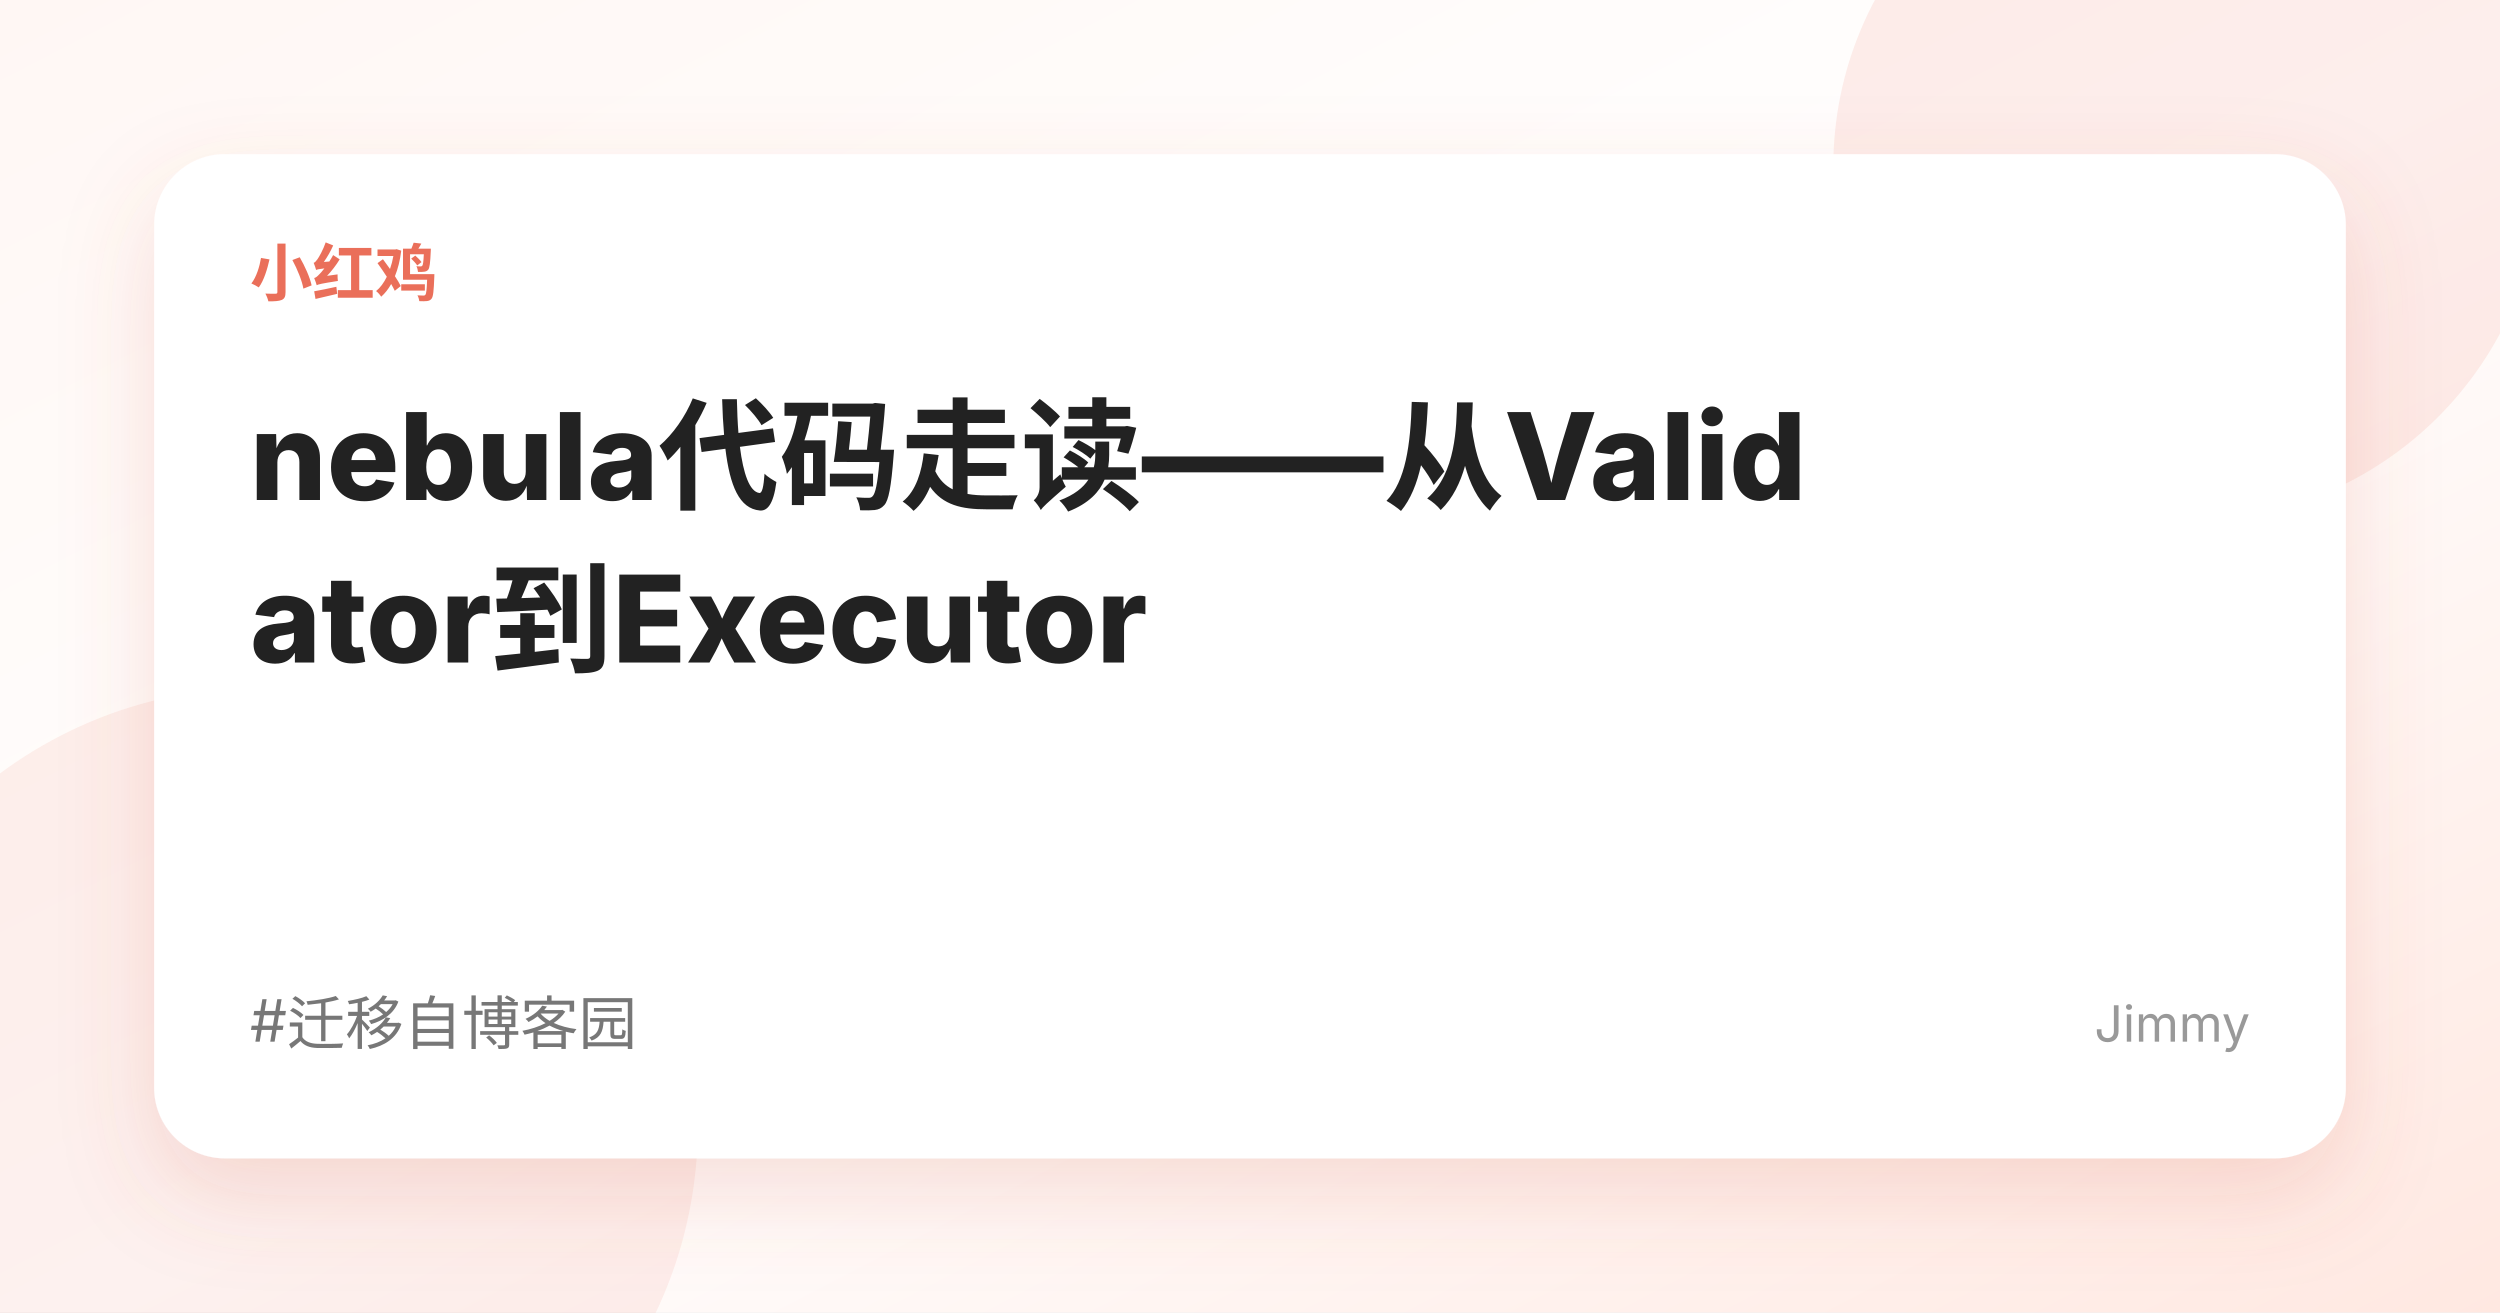
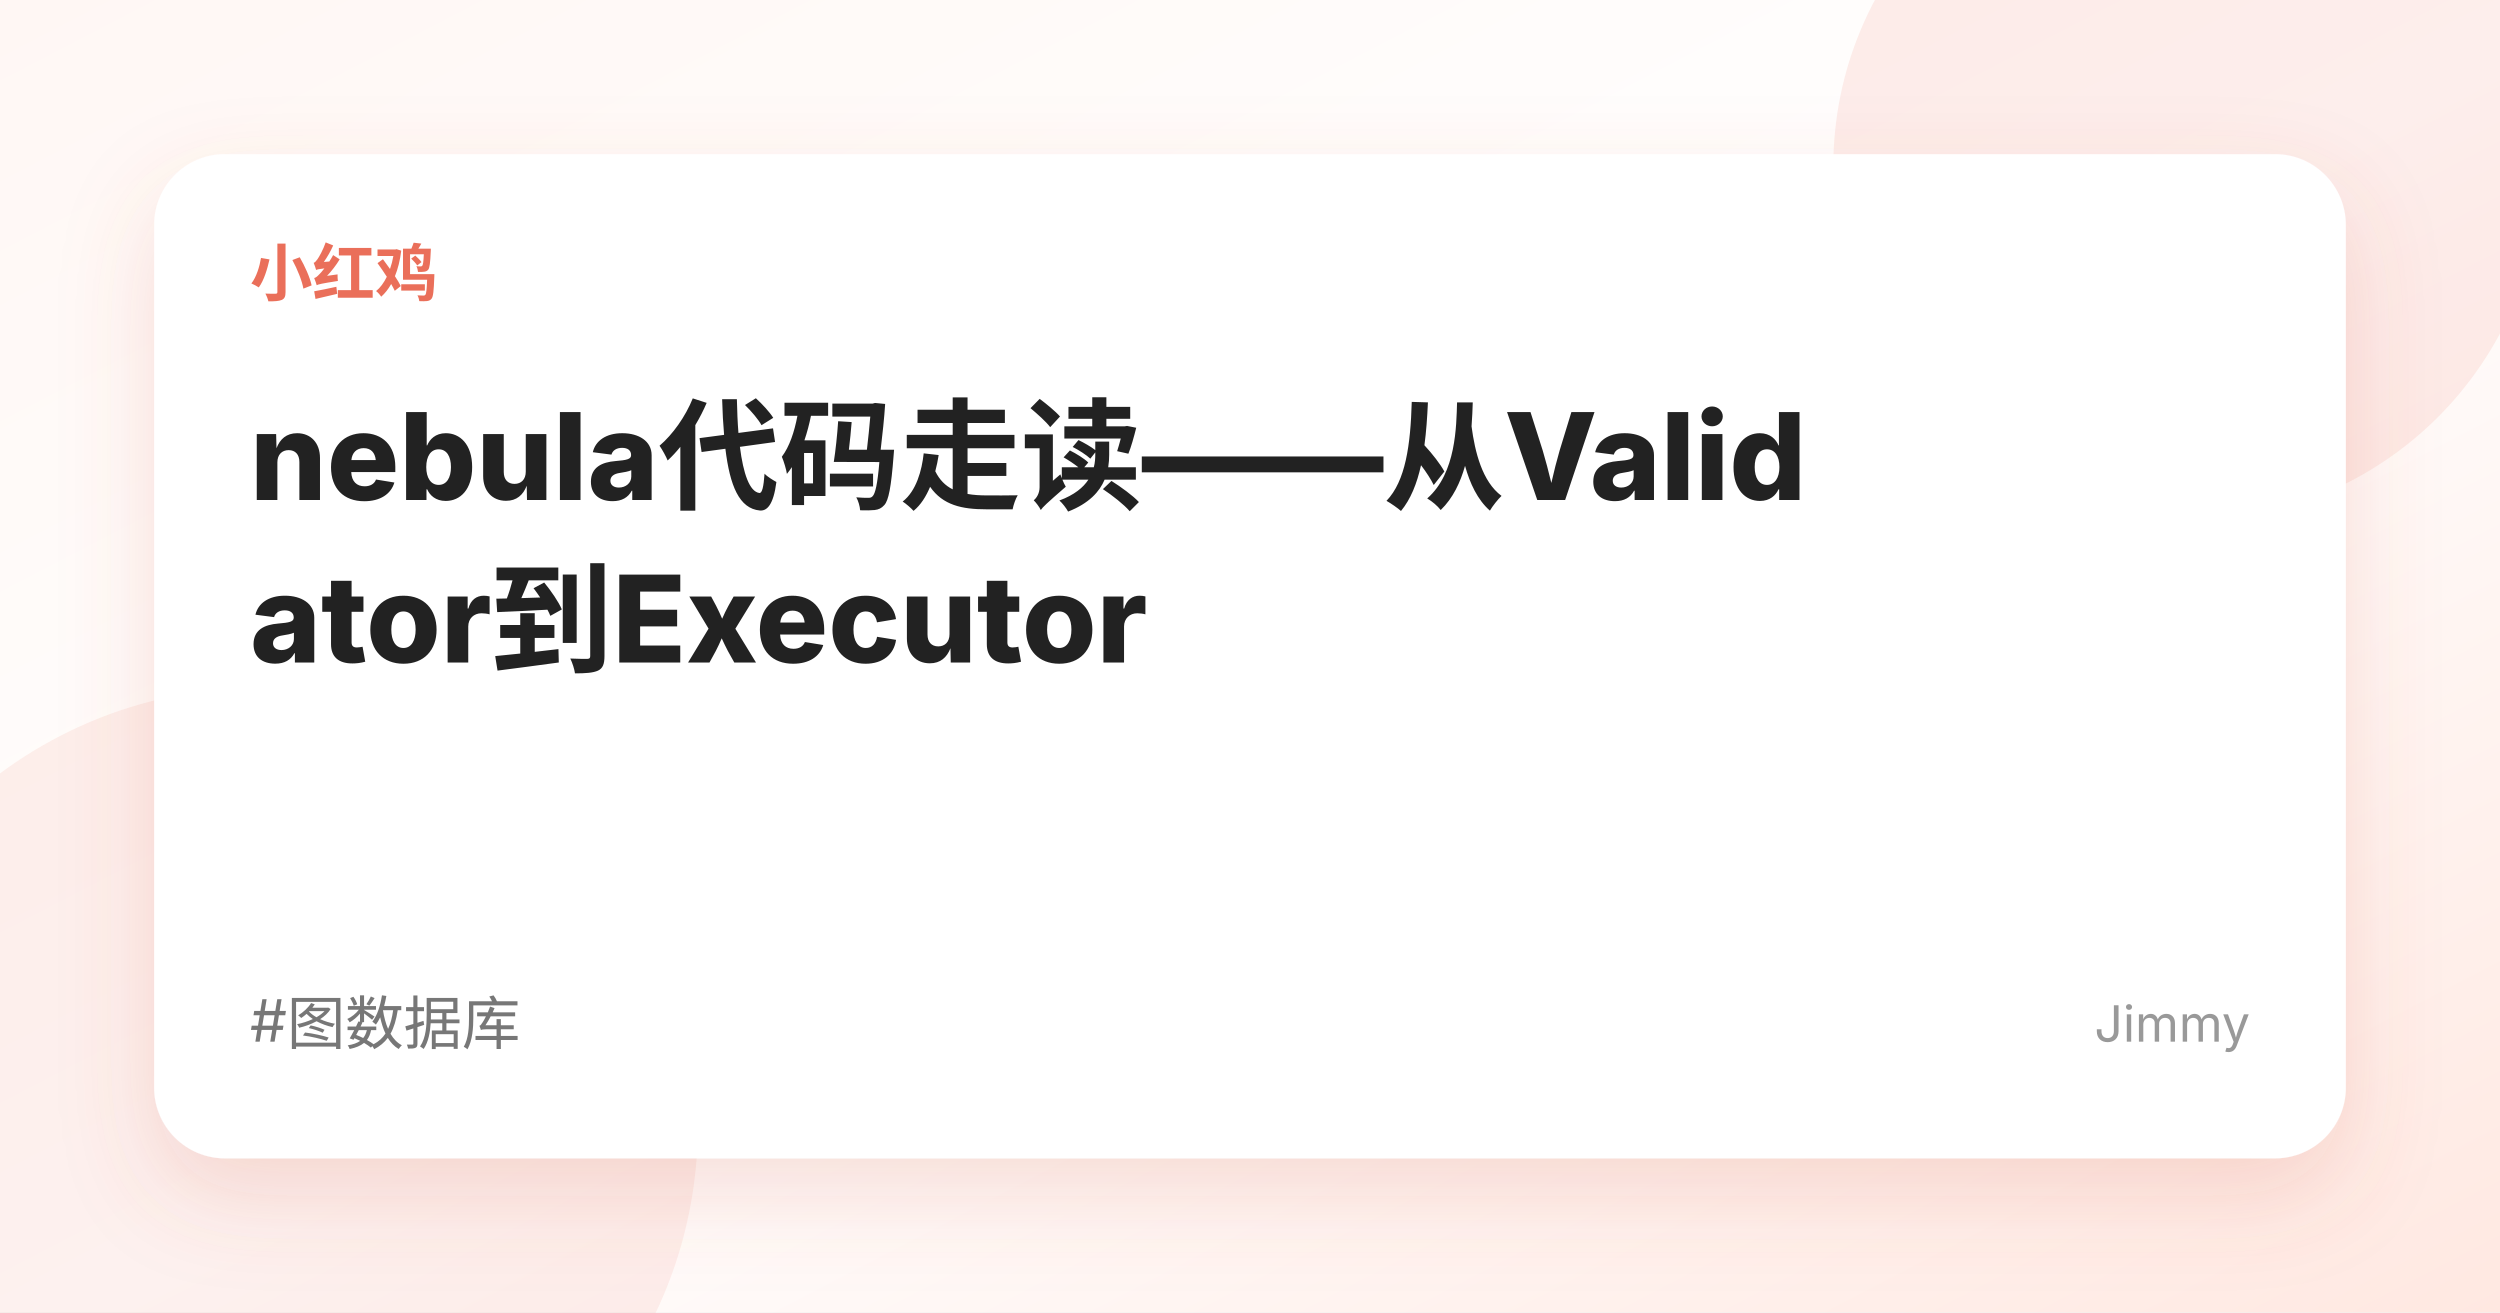
<svg xmlns="http://www.w3.org/2000/svg" width="1200" height="630" viewBox="0 0 1200 630">
  <defs>
    <linearGradient id="bg" x1="0" x2="1" y1="0" y2="1">
      <stop offset="0%" stop-color="#fff7f4" />
      <stop offset="52%" stop-color="#ffffff" />
      <stop offset="100%" stop-color="#ffe8e1" />
    </linearGradient>
    <filter id="shadow" x="-20%" y="-20%" width="140%" height="140%">
      <feDropShadow dx="0" dy="18" stdDeviation="22" flood-color="#d35f4a" flood-opacity="0.18" />
    </filter>
  </defs>
  <rect width="1200" height="630" fill="url(#bg)" />
  <circle cx="1050" cy="80" r="170" fill="#ea6f5a" opacity="0.12" />
  <circle cx="125" cy="540" r="210" fill="#ea6f5a" opacity="0.10" />
  <rect x="74" y="74" width="1052" height="482" rx="34" fill="#fff" filter="url(#shadow)" />
  <text x="120" y="142" fill="#ea6f5a" font-size="30" font-weight="700" font-family="-apple-system,BlinkMacSystemFont,'Segoe UI','Noto Sans SC',sans-serif">小红鸡</text>
  <text x="120" y="240" fill="#222" font-size="58" font-weight="800" font-family="-apple-system,BlinkMacSystemFont,'Segoe UI','Noto Sans SC',sans-serif">nebula代码走读——从Valid</text>
  <text x="120" y="318" fill="#222" font-size="58" font-weight="800" font-family="-apple-system,BlinkMacSystemFont,'Segoe UI','Noto Sans SC',sans-serif">ator到Executor</text>
-   <text x="120" y="500" fill="#777" font-size="28" font-family="-apple-system,BlinkMacSystemFont,'Segoe UI','Noto Sans SC',sans-serif">#迁移自博客园</text>
+   <text x="120" y="500" fill="#777" font-size="28" font-family="-apple-system,BlinkMacSystemFont,'Segoe UI','Noto Sans SC',sans-serif">#图数据库</text>
  <text x="1080" y="500" text-anchor="end" fill="#999" font-size="24" font-family="-apple-system,BlinkMacSystemFont,'Segoe UI','Noto Sans SC',sans-serif">Jimmy</text>
</svg>
